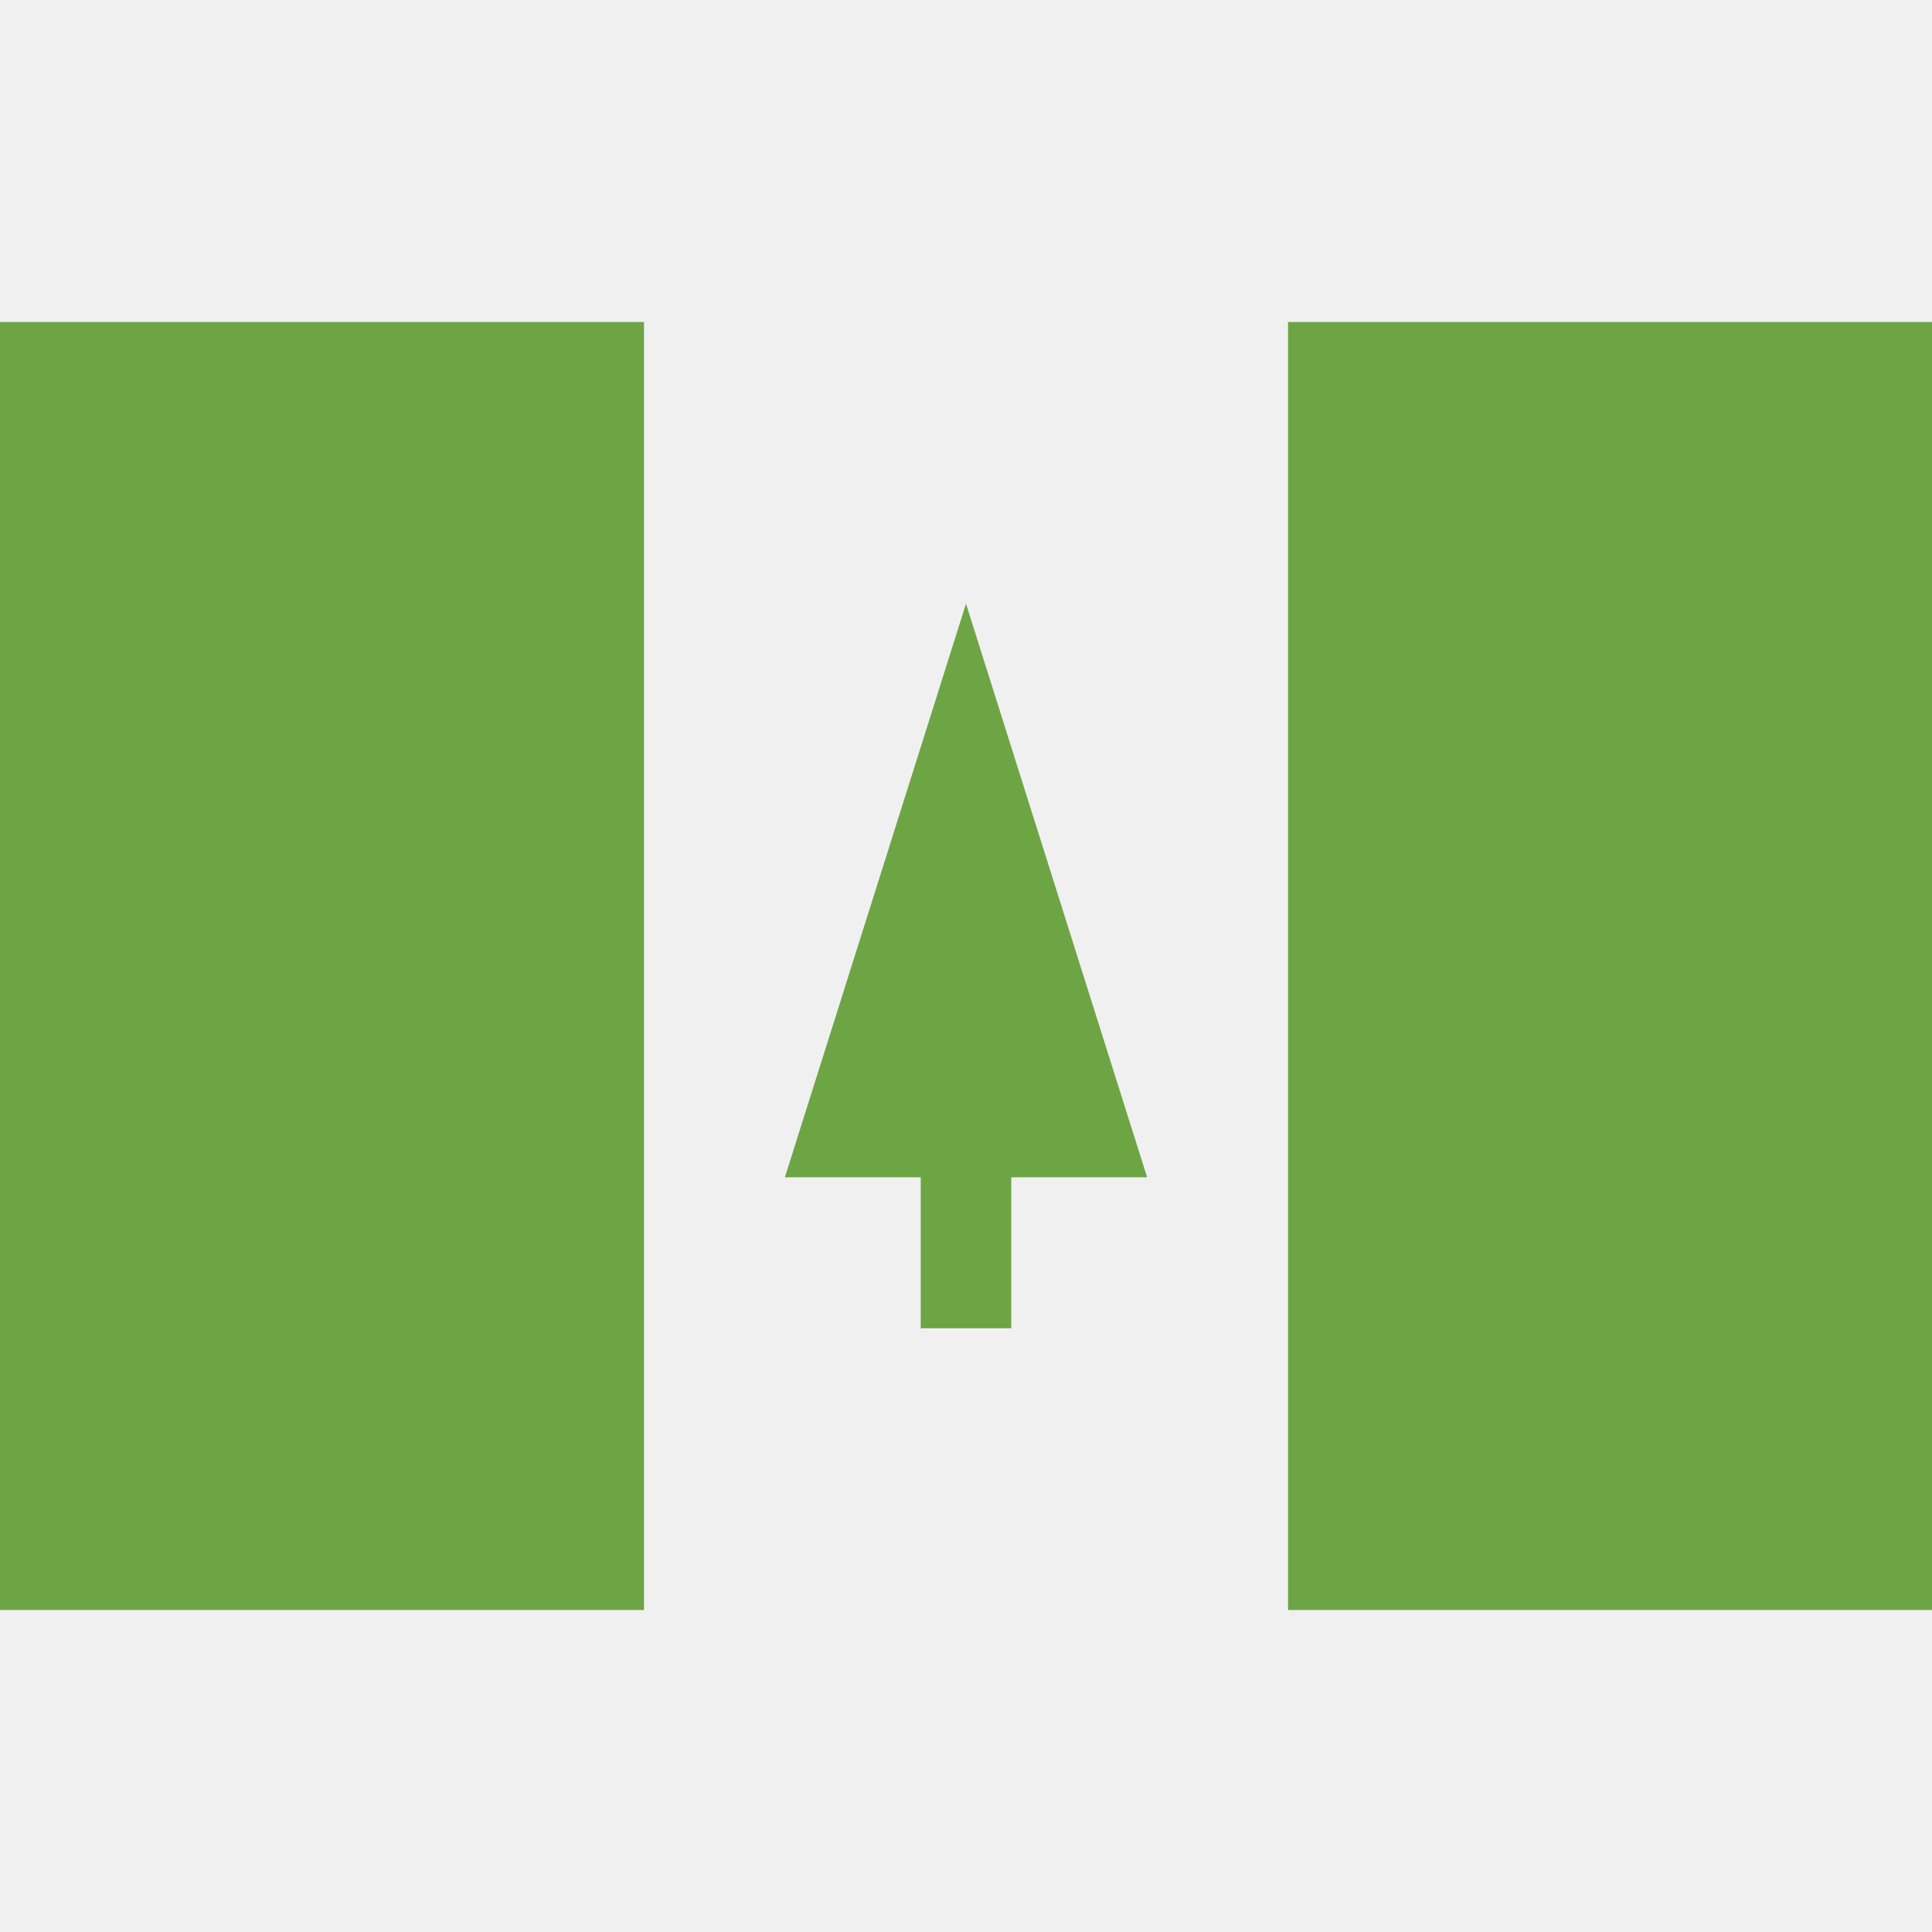
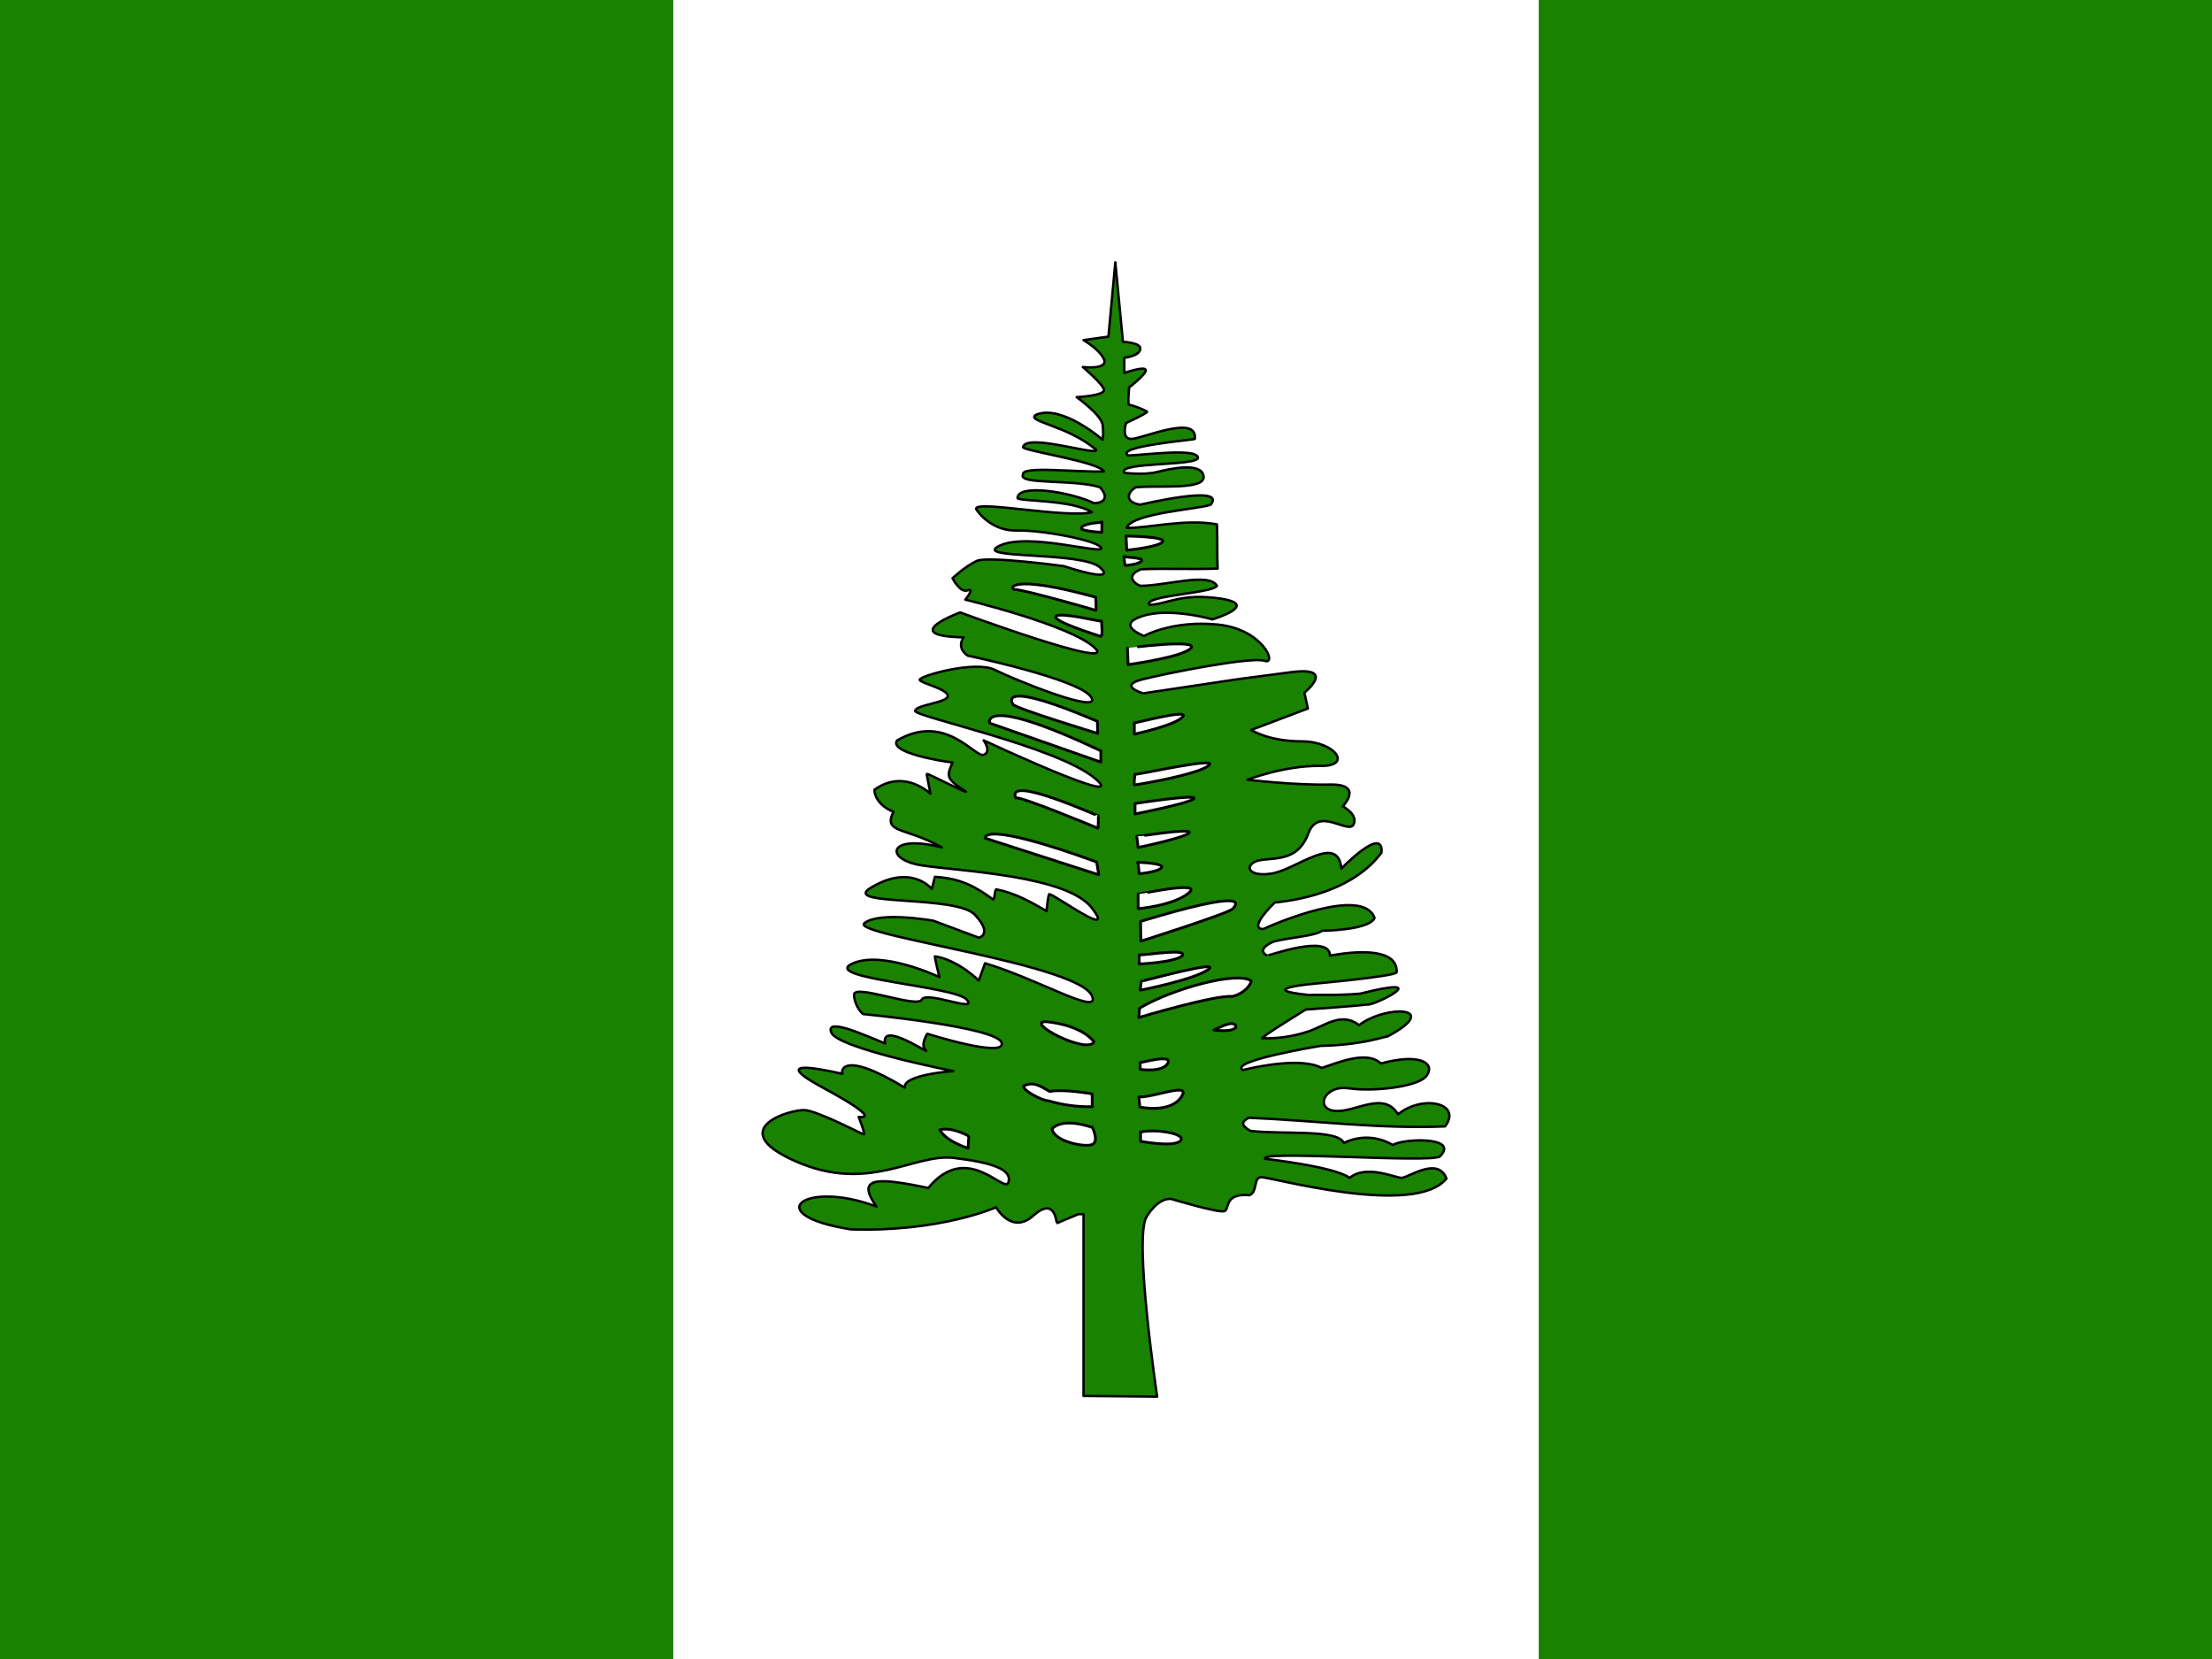
- <svg xmlns="http://www.w3.org/2000/svg" version="1.1" id="Capa_1" x="0px" y="0px" viewBox="0 0 512 512" style="enable-background:new 0 0 512 512;" xml:space="preserve">
-   <rect y="85.331" style="fill:#F0F0F0;" width="512" height="341.337" />
-   <g>
-     <rect y="85.331" style="fill:#6DA544;" width="170.663" height="341.337" />
-     <rect x="341.337" y="85.331" style="fill:#6DA544;" width="170.663" height="341.337" />
-     <polygon style="fill:#6DA544;" points="304,311.995 256,159.994 208,311.995 244,311.995 244,351.994 268,351.994 268,311.995  " />
+ <svg xmlns="http://www.w3.org/2000/svg" id="flag-icons-nf" viewBox="0 0 640 480">
+   <g fill-rule="evenodd">
+     <path fill="#fff" d="M194.8 0h250.4v480H194.8z" />
+     <path fill="#198200" d="M0 0h194.8v480H0zm445.2 0H640v480H445.2z" />
+     <path fill="#198200" stroke="#000" stroke-linecap="round" stroke-linejoin="round" stroke-width=".7" d="M313.5 351.3v52.6l21.3.2s-6.8-45.8-3.1-52c3.7-6 7.2-5.2 7.2-5.2s13.9 4.2 15.4 3.5c1.5-.6-.2-5.2 7.2-4.6 2.4-.9 1.1-5 3.3-5.2 2.2-.3 44.5 11.8 53.7.4-2.4-6.4-10.7-.5-12.9-.2-2 0-10.3-4-15.1 0-4.4-3.3-24.4-5.5-24.4-5.5-2.6-2.6 47.6 1.3 50.5-.7 5.9-5.9-11-5.2-13.6-3.3a14.8 14.8 0 0 0-14.2-.6c-1.7-4.1-18-2.4-27-3.5-3-1.7-2.5-2.7-.5-3.8 19 .8 37.8 3.3 56.8 2.5 5.1-6.7-6.5-9.3-13.6-3.5-4.2-7-12.7-.3-18.4-1-5.7-.6-3-7.6 4.2-6.5 7.2 1 20.1-.4 22.5-3.7s-1.4-6.7-13.3-3.5c-4-4-13 0-17.1 1.3-5.6-3.1-18.5-.5-22.8.6-4.3-2.6 22.5-7 22.5-7 10.4-.2 16.3-2 19.5-2.8 15.7-8.4-.2-9.3-8.4-3.2-5.1-4-10 .3-14.6 1.8a38.2 38.2 0 0 1-13.4 2c0-.6 12.6-8.3 12.6-8.3s15.3-1.1 18.4-1.5c3-.5 18.8-8.5-2.7-3.1-7.4.6-11.8.2-14.7.4-16.5-1.7 1.6-3.3 1.6-3.3s23.4-2.1 23.7-3.3c.4-9-19.1-4.8-19.3-4.8 0-6.5-18.2.2-18.2 0-3.5-2 2-4.1 2-4.1 4.8-1.2 12-1.6 13.9-3.1 0 0 13.6-.1 15.2-3.7-3.3-9.3-28.8 1.6-32.2 3.2-4.6 0 3-7.4 3.3-7.6.2-.3 21-1.1 30.9-14.5.7-8.1-11.6 4.6-11.6 4.6-1-10.6-13.4.7-20.6 1.5-7.3 1-7.5-3.3-2.5-4 5-.6 10.8-.1 13.6-7.8 2.9-7.7 11.4.4 13-2.4 1.5-2.9-3.1-5.3-3.1-5.3s6.4-6.6-4-6.3c-10.2.2-23.6-1.4-23.6-1.4s10.7-4.1 20.8-4c10 .3 4.6-7.1-5-7.1-9.7 0-14.7-3.3-14.7-3.3l16.4-6.2-1-4.6s9.6-7.7-4-5.9l-15.2 2-27.4 4.1c-.2 0-7.4-2.2-.4-4s31.8-6.7 35.5-5.4c3.7 1.3-.4-9.2-13.6-10.5-13.1-1.3-21.3 3.3-21.3 3.3s-8.5-3.1-.6-5.7c7.9-2.7 20.4.9 20.4.9s14-4.2 2.4-6c-11.6-1.7-15.3 1.6-20.6 1.8-2.1-2.7 18.2-3.3 19.5-5.5-2.2-4-14.8 0-22.2 0-3-1.3-3.3-3.5.3-4.8 7.5-.3 14.6.1 22.1-.2-.2-4 0-8.7-.2-12.8-9.6-1.7-20.8 1.3-26.1 1 1.4-4.3 22-5.5 24.3-6.7 4.8-6-20.1 0-20.4 0-4.3-.6-4-3.4-1.3-5 6.4-.7 20.6 1 19.6-3.4-.8-4-10-1.9-13.6-1-3.8.9-9.3.2-9.3.2-2.3-3.2 21.5-1.9 21.3-4.4-.3-2.8-15.1-.8-20.2-.6-3.9-2.7 19-4.5 19.3-4.8.9-7.3-15.3 0-18.4 0-3 0-1.5-4.6-1.5-4.6s6.3-2.9 6.1-3.3a22 22 0 0 0-5.2-2c-.5 0 0-5 0-5s5.2-4 4.8-5.1c-.5-1.1-6.2.9-6.2.9v-4.4s4.2-.4 4.6-2.4c.5-2-5-2.2-5-2.2l-2.2-23-2 21.5-7.2 1s5 2.9 6 5.8c.8 2.8-6.2 2-6.2 2s5.7 4.8 6.1 6.5c.5 1.8-7.9 2.2-7.9 2.2s7 5 7.5 7.9c.4 2.8 0 4.4 0 4.4s-11.6-10.1-19-7.3c-4 2 8.8 3 17.2 10.3 0 1.7-20.5-5-21.2-.8.4 1.1 21.9 4.2 23.4 7-7.8.3-24-1.7-23.4.9-1.7 3 15.2 1.3 22.3 3.7 2.1 2.4 1.9 4.4-1.7 4.6-6.9-3.3-22.1-5.7-22.2-1.5.1 1 15.8.4 21.5 4.1-7.6 1.8-33.4-3.5-33.5-1 .7 1.3 4.8 6.5 11.8 6.3 7-.2 23.3 2.8 24.4 5 1 2.2-21.1-4.6-29.4-.6-8.4 4 23.9 1.5 29.1 6.3 5.3 4.9-10.5-.4-10.5-.4s-22-3-25.2-1.5c-3.3 1.5-7 5-7 5s2.2 4.4 4.4 3.5c2.2-.9-.7 2.7-.7 2.7s30.7 7.4 37.5 14c6.8 6.6-39-10.3-39-10.3s-18.5 6.8 1 7.2c-2.2 3.3 1.2 5.3 1.2 5.3s32.4 6.8 35.7 12c3.3 5.3-22.1-5-27.9-7.9-5.7-2.8-21.9 1.8-21.7 2.9.3 1 8 2.6 8.1 4.6.3 2-9.4 2.6-9.4 4.4 0 1.7 41 10.3 52 19.5s-32.2-11-32.2-11 2.4 3.3 0 4.2c-2.5.9-11-12.3-25-4.2-2.6 3.4 12.2 6 16 6.4-1.3 3.3-2.4 4.4 2.8 7.7s-10.3-4.8-10.3-4.4l1.1 5.7c-4.8-4-10.7-5.1-16.2-1.1 0 0-.2 4 5.5 6.4-3.1 6.3 3.5 4.3 14 10.3-15.6-4.1-16.9 3.5-5.7 5.2s41.9 2.9 49.1 12.3c7.3 9.4-10.3-3.6-12.3-4-.4.3-.8 4.9-.8 4.9-4.7-2.7-9-5.2-14.6-6.3-.5.9-.3 2.1-.8 3-5-3.7-9.5-6.2-16.9-6.6l-.9 3.5s-6.1-7.7-18.2 0c-6.7 4.9 25.5 1.8 30.7 7.5 5.3 5.7 1.1 6.6 1.1 6.6l-13.1-4.9s-15.6-2.8-20 .7 64 12 66 21.5c1.4 5-16-5.4-31.1-9.9l-1.8 5s-6-6-12.7-7c-.2 0 1.3 6 1.3 6s-16.8-8-25.4-3.8c-8.5 4.2 29.8 6.4 33.3 10.3 3.5 4-11.6-2.6-13 0-1.2 2.7-19.9-4.8-19.6-1.3.2 3.5 2.6 5.5 2.6 5.5s38.8 3.7 40.1 8.3c1.3 4.6-21.5-2.6-21.5-2.6s-2.2 3.3-.4 4.8c1.7 1.6-13.2-8.7-11.8-2-4.9-1.9-17.4-7.8-15.6-3.2 1.7 4.6 35.3 11.2 35.3 11.2s-14.7 1-14 4.8c-19-11.5-18.5-4.2-18-4 .4.2-24.4-6.1-5.7 4s10 8.3 10.3 8.5c.2.2 2 5 1.5 5-.4 0-12.7-6.5-16.9-7-4.1-.4-23.9 5.5-2.8 14.8s34-2.2 45.6-1c11.6 1.4 17 3.4 16 7-1.1 3.8-11.9-12.1-23.2 1.7-13-2.6-21.7-4-15 5.4-21-7.9-34 2.4-7.4 6.6 26 .8 42-6.4 42-6.4s4.5 8.1 10.8 2.4c6.4-5.7 6.6 2.2 6.8 2.2l6.2-2.6z" />
+     <path fill="#fff" stroke="#000" stroke-linecap="round" stroke-linejoin="round" stroke-width=".8" d="M316 320.2v-3.7s-8.2-1.5-12.3-.7c-2.3-1.3-4.6-3.1-7.5-1.6-.5 1.2 5.3 4.3 7.2 4.3a41.1 41.1 0 0 0 12.7 1.7zm0 6s-8.3-3.1-11.6.4c.5 3.7 9.7 5.5 11.7 4.5 1.9-1 0-4.8-.1-5zm14 1.4v2.6s9.8 1.9 11.6-.2c1.7-2.1-8-3.5-11.7-2.4zm-.5-10.2.3 2.9s8.6 1.9 11.9-2.8c3.3-4.7-7.5 0-12.2-.1m.4-10v2s6.5 1 8-1.8c1.4-2.8-7.8 0-8-.2m-13.4-6c-1-1.3-4.5-4.8-13.8-5.8-6.5 0 11.7 9.5 13.8 5.9zm13.2-9.7-.2 2.7s22-6.6 27.1-6.1c4.6-1.3 5.6-4.5 5.4-4.5-4-2.9-22.9 2.3-32.3 7.9m.5-7.8-.3 2.6s15.5-3 19.7-6c4.1-3-19.2 3.5-19.4 3.4m-.6-7.6v2.6s10.3-.4 12.5-2.4c1.3-2.1-9.2-.3-12.5-.2m21.6 21.7s5.4.8 6.4-.8c-.2-2.8-6.4 1-6.4.8M330 266.6l.1 5.7s24.9-7.9 26.5-9.3c1.5-1.5 5-6-26.6 3.6m-.7-7.9v4.2s10-.8 14.6-4.5c4.6-3.8-14.6.4-14.6.3m-12-9.3.6 3.7-32.9-10.6c.1 0-1.6-5.4 32.3 6.9m.5-13.3c0 .4 0 3.6-.2 3.5 0 0-22.8-9.5-23.7-8.7-3-7 24 5.4 24 5.2zm11.1 6 .4 3.1s14-2.9 14.8-4.3c.8-1.4-15.2 1.2-15.2 1.1zm.3 7.4c.2.7.4 3.3.4 3.3s5.6-.5 6.5-1.8c.8-1.3-6.9-1.5-6.9-1.5m-.8-17v3s15.4-3 17-4.4c1.7-1.5-17.3 1.4-17 1.4m0-8.5c0 .2-.5 3.1-.1 3.1s18.6-3 21.5-5.7c2.8-2.5-21 2.9-21.3 2.6zm-.2-14.9v3.3s11.8-2.5 14-5c2.2-2.5-14 2-14 1.7m-2-21.6.2 4.8s16-2.2 18.2-4.8c2.3-2.7-18.5 0-18.4 0m-7.4-36.5v3s-7.5-.3-5.7-1.6 5.7-1.1 5.7-1.4m7 4 .2 4.2s9.7-1 10.4-2.5c.8-1.5-10.4-1.6-10.6-1.6zm-.6 6s.2 2.6.4 2.6 3.9-.3 4.7-1.3c.8-1-4.7-1-5-1.3zm-8.2 11.8c0 .3.3 4 0 3.8s-21.2-6.1-23.2-6c-1.9 0-2.4-4.9 23.2 2.2m1.7 6.9c0 .7.5 4.6-.3 4.4-.7-.2-14.3-4.5-12.9-5.8 1.4-1.3 13.2 1.7 13.2 1.4m-1.2 29 .1 3.5s-23.7-7.2-24.5-8.4c-.8-1.2-3.1-6.8 24.4 4.9m1 8.5v3.3l-32.2-11.3s-2.6-8.4 32.1 8z" />
+     <path fill="#fff" stroke="#000" stroke-linejoin="round" stroke-width=".8" d="m280.3 328.7-.2 3.5s-6.2-1.8-8.2-5.3c3.6-1 8.5 1.9 8.4 1.8z" />
  </g>
</svg>
